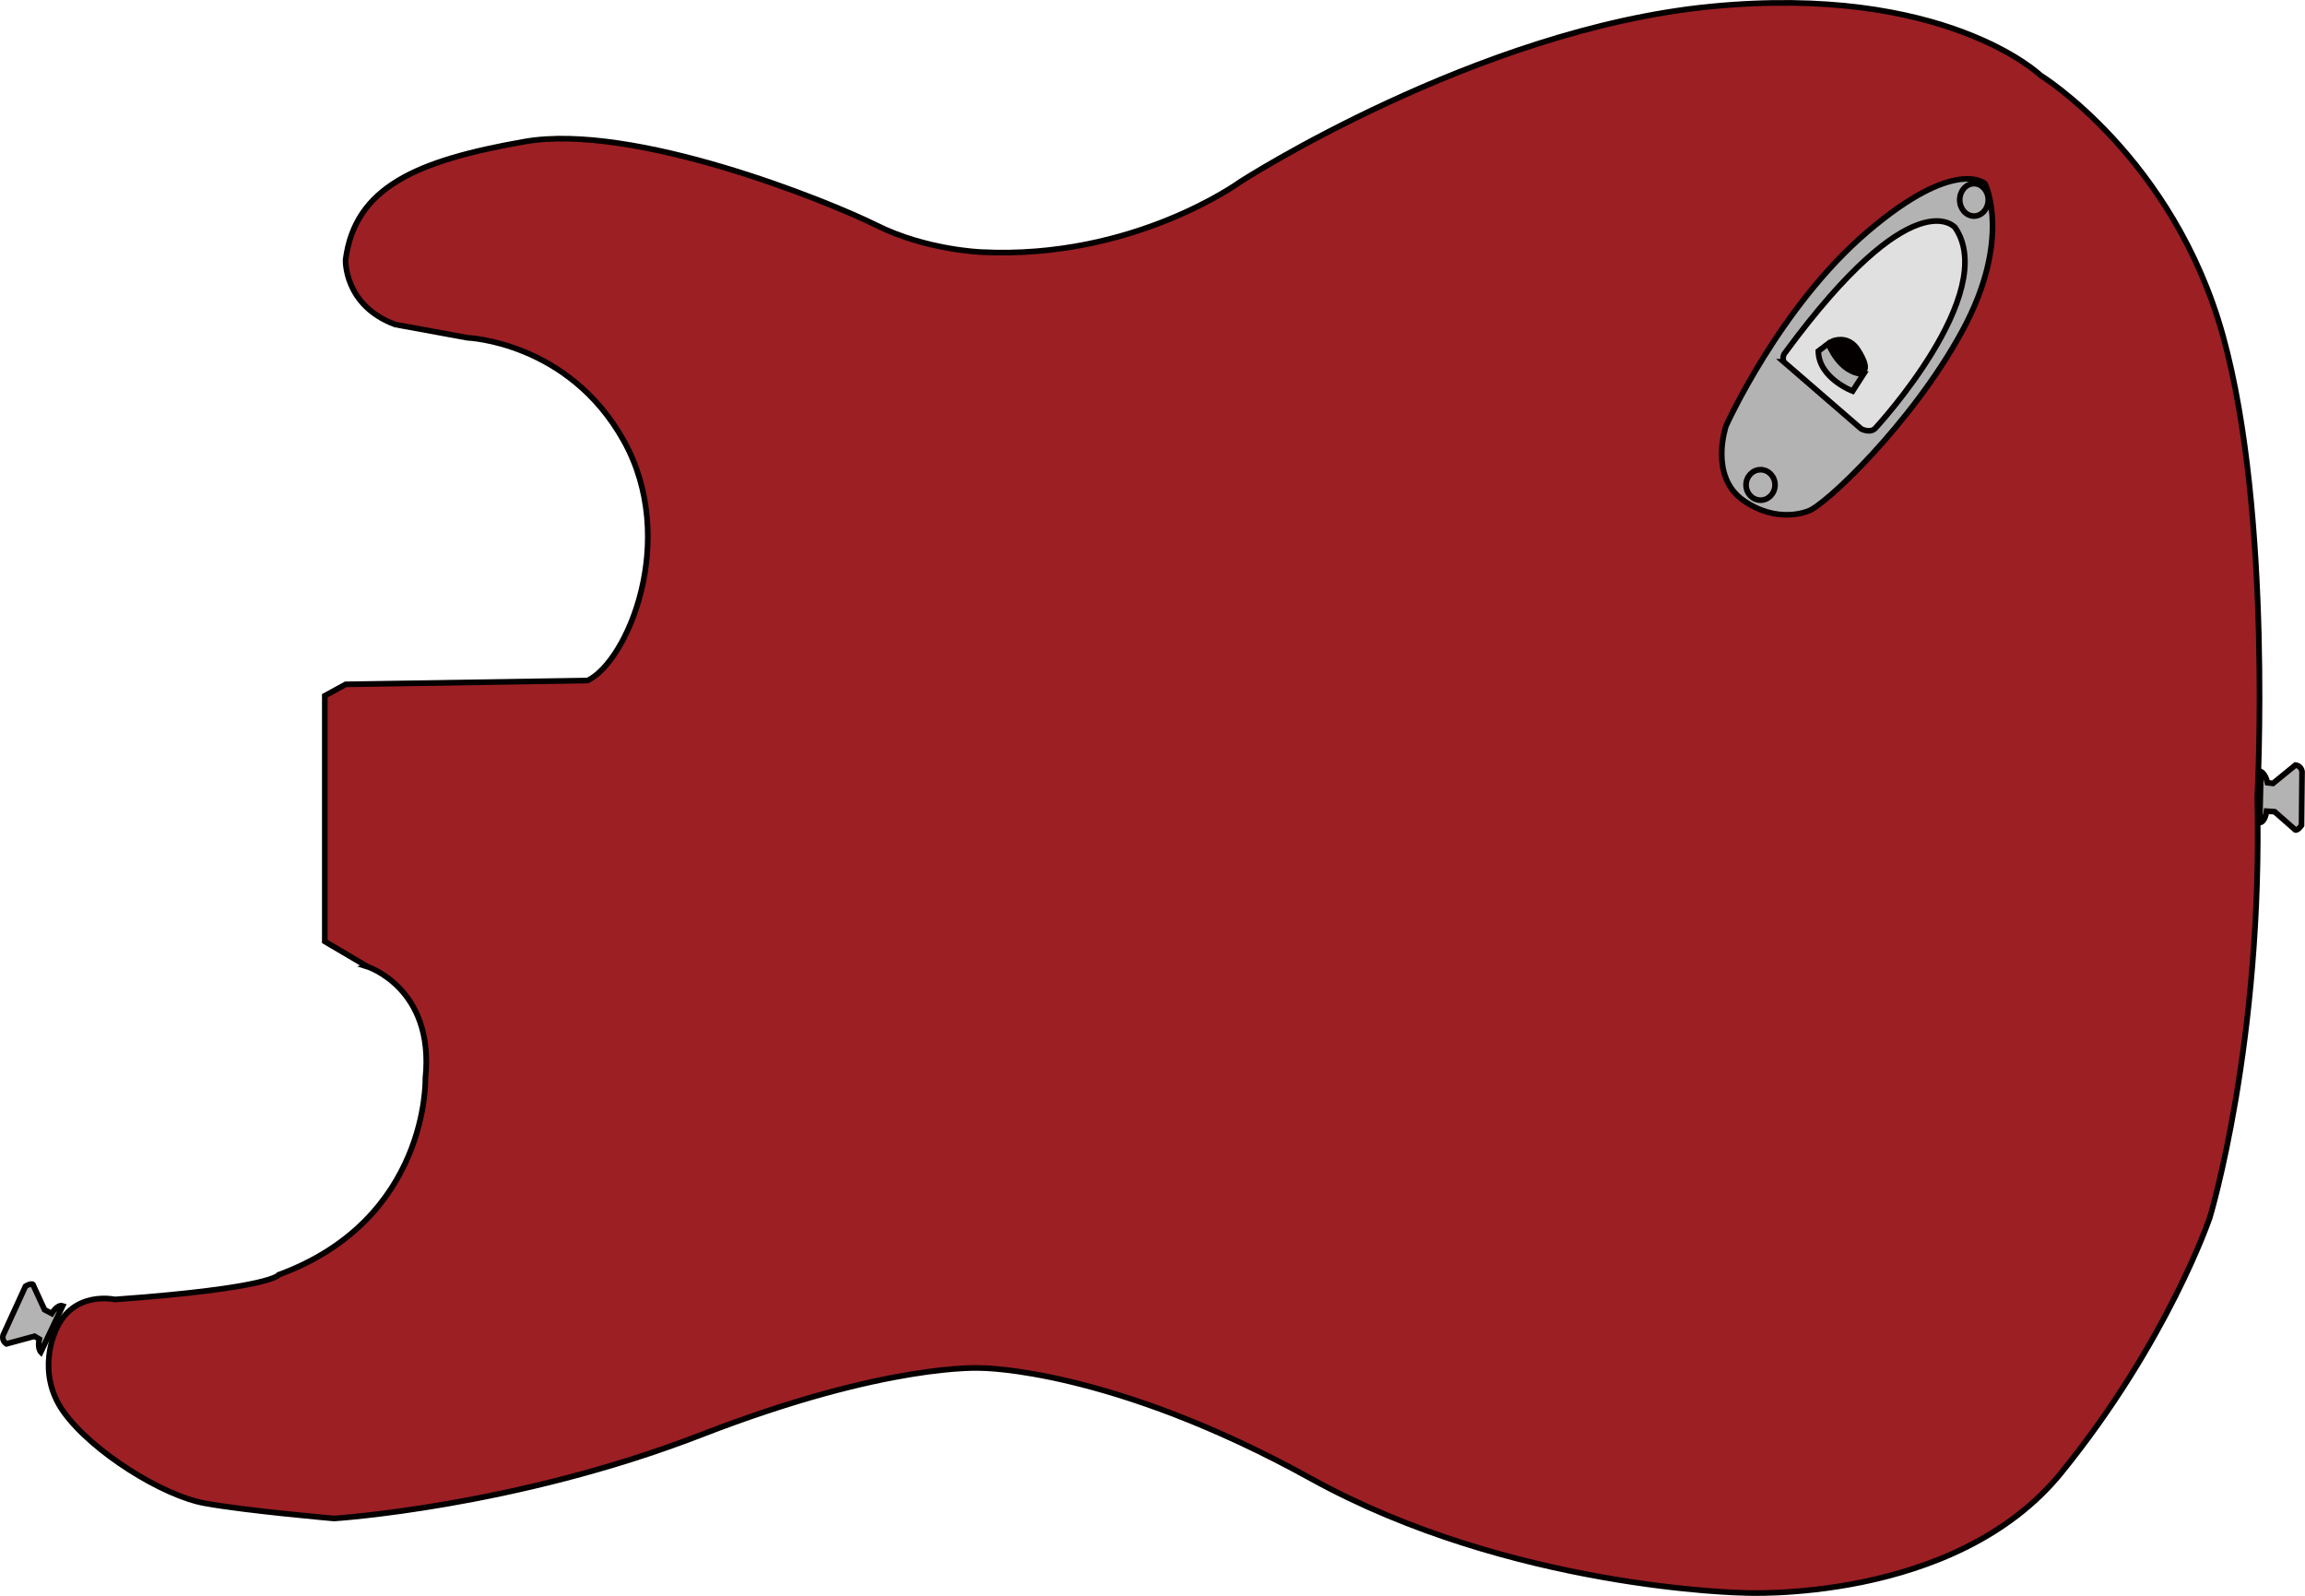
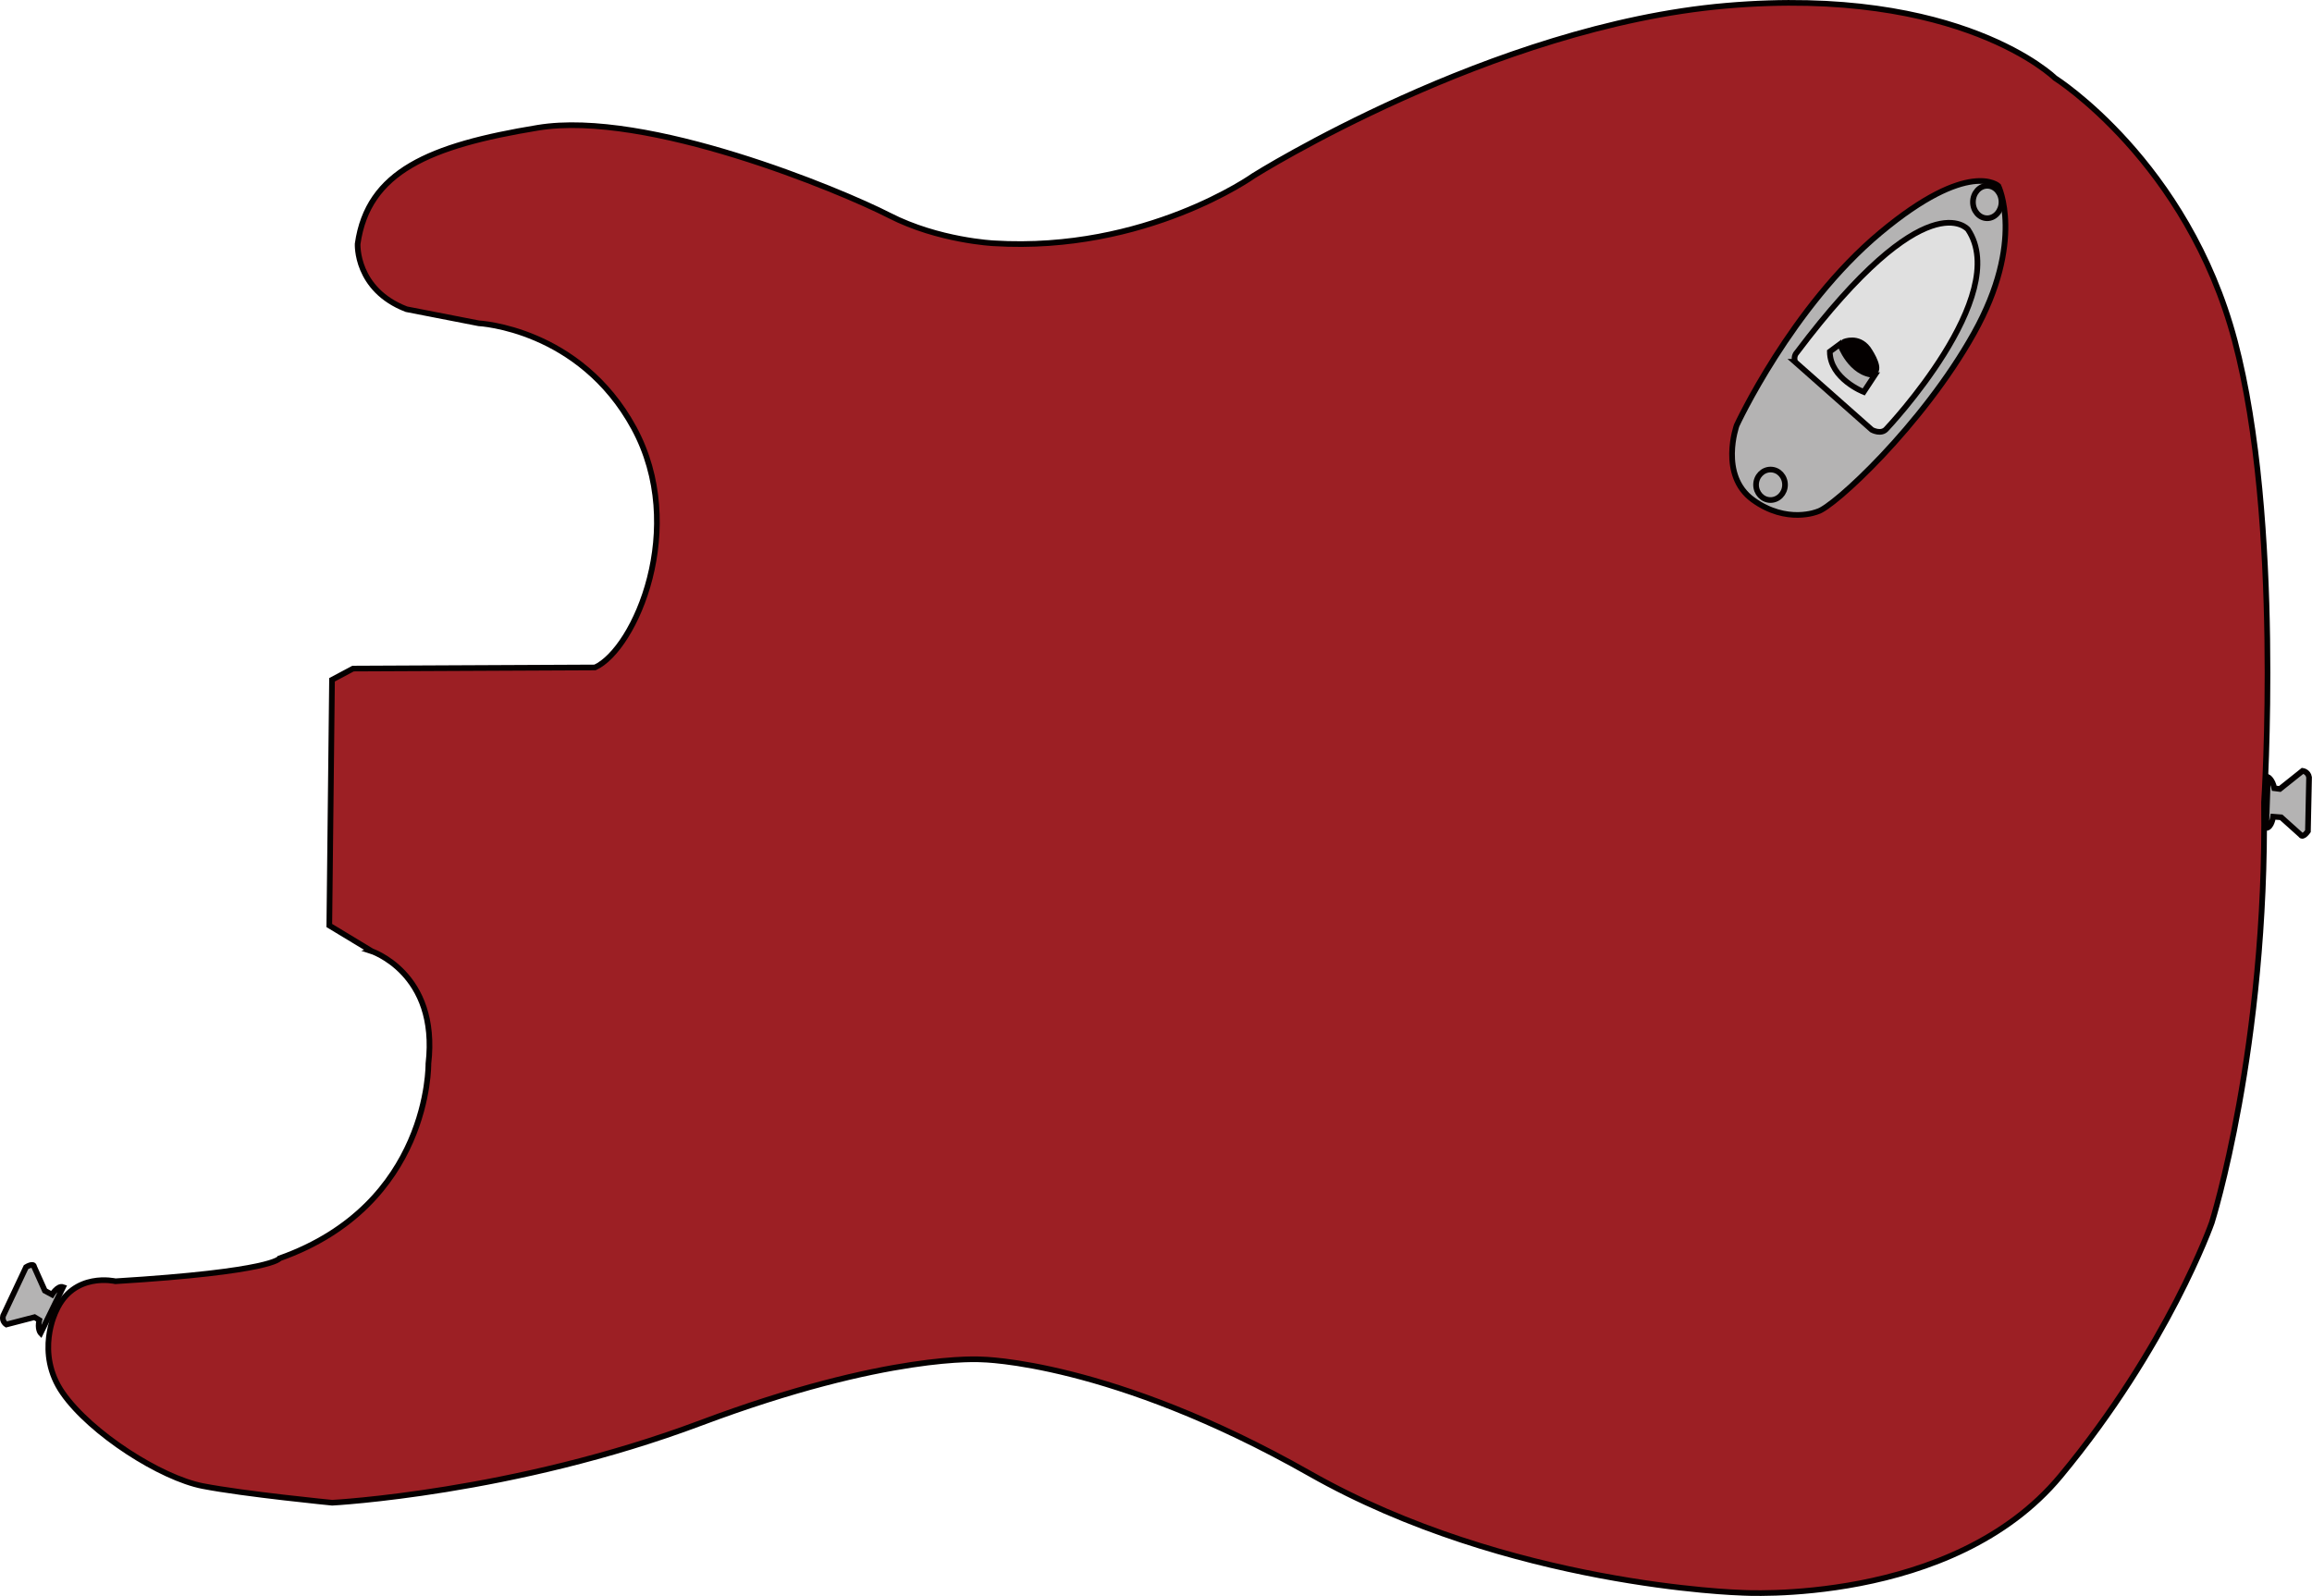
- <svg xmlns="http://www.w3.org/2000/svg" id="_레이어_2" data-name="레이어 2" viewBox="0 0 211.76 146.61">
-   <defs>
-     <style>
+ <svg xmlns="http://www.w3.org/2000/svg" id="_레이어_2" data-name="레이어 2" viewBox="-0.543 0.643 212.323 146.577">
+   <g data-levelled="0.63375" transform="rotate(0.63375 105.88 73.305)">
+     <defs>
+       <style>
      .cls-1 {
        fill: #9c1f24;
      }

      .cls-1, .cls-2, .cls-3, .cls-4 {
        stroke: #040000;
        stroke-width: .52px;
      }

      .cls-2 {
        fill: #b4b3b3;
      }

      .cls-3 {
        fill: #e0e0e0;
      }

      .cls-4 {
        fill: #040000;
      }
    </style>
-   </defs>
-   <g id="_레이어_1-2" data-name="레이어 1">
-     <g>
-       <path class="cls-1" d="M33.66,88.77s6.3,1.92,5.42,10.32c0,0,.35,12.95-13.47,18.02,0,0-.52,1.22-15.05,2.27,0,0-3.85-.87-5.42,2.8,0,0-1.92,3.85.7,7.52s9.1,7.7,12.95,8.4c3.85.7,11.9,1.4,11.9,1.4,0,0,16.62-1.05,33.76-7.7,17.14-6.65,25.72-6.12,25.72-6.12,0,0,11.9,0,30.26,10.15,18.37,10.15,39.71,10.5,39.71,10.5,0,0,19.42,1.05,29.22-11.02,9.8-12.07,13.65-23.44,13.65-23.44,0,0,4.9-16.09,4.37-38.66,0,0,1.4-25.89-3.15-42.34-4.55-16.44-16.79-23.97-16.79-23.97,0,0-8.75-8.4-30.27-6.3-21.52,2.1-43.21,16.09-43.21,16.09,0,0-9.8,7.17-23.79,6.47,0,0-5.07-.18-9.62-2.45-4.55-2.27-22.39-9.45-32.36-7.7s-15.57,4.2-16.44,10.85c0,0-.17,4.2,4.55,5.95l6.65,1.22s9.27.35,14.35,9.45c5.07,9.1.35,20.29-3.32,22.04l-22.22.35-1.92,1.05v22.57l3.85,2.27Z" />
-       <path class="cls-2" d="M3.74,124.2s-.31-.35-.13-1.18l-.44-.26-2.58.7s-.44-.26-.31-.79l2.06-4.5s.7-.44.74-.04l1.01,2.19.66.35s.52-.87,1.01-.7l-2.01,4.24Z" />
-       <path class="cls-2" d="M207.71,70.88s.42.2.6,1.03l.51.06,2.07-1.69s.51.06.6.59l-.05,4.95s-.46.68-.66.34l-1.81-1.59-.74-.05s-.12,1.01-.63,1.05l.11-4.69Z" />
-       <path class="cls-2" d="M166.09,46.96s-2.8,1.22-5.95-1.01c-3.15-2.23-1.57-6.82-1.57-6.82,0,0,4.9-10.93,12.99-17.84,8.09-6.91,10.8-4.42,10.8-4.42,0,0,2.54,5.03-2.1,13.56-4.64,8.53-12.73,16.14-14.17,16.53Z" />
-       <path class="cls-3" d="M163.86,33.23l7.13,6.17s.88.48,1.36-.13c0,0,11.41-12.33,7.26-18.37,0,0-3.8-4.55-15.61,11.5,0,0-.31.31-.13.83Z" />
-       <path class="cls-4" d="M169.28,33.53s-1.44-1.53-.92-2.19c0,0,1.27-.57,2.19.61,0,0,1.14,1.57.7,2.1,0,0-1.36.39-1.97-.52Z" />
-       <path class="cls-2" d="M171.21,34.36l-1.01,1.57s-3.11-1.18-3.15-3.67l.92-.7s1.01,2.76,3.24,2.8Z" />
-       <path class="cls-2" d="M161.74,43.15c.74,0,1.33.63,1.33,1.4s-.6,1.4-1.33,1.4-1.33-.63-1.33-1.4.6-1.4,1.33-1.4Z" />
-       <path class="cls-2" d="M181.35,16.87c.72,0,1.31.67,1.31,1.49s-.59,1.49-1.31,1.49-1.31-.67-1.31-1.49.59-1.49,1.31-1.49Z" />
+     </defs>
+     <g id="_레이어_1-2" data-name="레이어 1">
+       <g>
+         <path class="cls-1" d="M33.66,88.77s6.3,1.92,5.42,10.32c0,0,.35,12.95-13.47,18.02,0,0-.52,1.22-15.05,2.27,0,0-3.85-.87-5.42,2.8,0,0-1.92,3.85.7,7.52s9.1,7.7,12.95,8.4c3.85.7,11.9,1.4,11.9,1.4,0,0,16.62-1.05,33.76-7.7,17.14-6.65,25.72-6.12,25.72-6.12,0,0,11.9,0,30.26,10.15,18.37,10.15,39.71,10.5,39.71,10.5,0,0,19.42,1.05,29.22-11.02,9.8-12.07,13.65-23.44,13.65-23.44,0,0,4.9-16.09,4.37-38.66,0,0,1.4-25.89-3.15-42.34-4.55-16.44-16.79-23.97-16.79-23.97,0,0-8.75-8.4-30.27-6.3-21.52,2.1-43.21,16.09-43.21,16.09,0,0-9.8,7.17-23.79,6.47,0,0-5.07-.18-9.62-2.45-4.55-2.27-22.39-9.45-32.36-7.7s-15.57,4.2-16.44,10.85c0,0-.17,4.2,4.55,5.95l6.65,1.22s9.27.35,14.35,9.45c5.07,9.1.35,20.29-3.32,22.04l-22.22.35-1.92,1.05v22.57l3.85,2.27Z" />
+         <path class="cls-2" d="M3.74,124.2s-.31-.35-.13-1.18l-.44-.26-2.58.7s-.44-.26-.31-.79l2.06-4.5s.7-.44.74-.04l1.01,2.19.66.35s.52-.87,1.01-.7l-2.01,4.24Z" />
+         <path class="cls-2" d="M207.71,70.88s.42.2.6,1.03l.51.06,2.07-1.69s.51.06.6.59l-.05,4.95s-.46.68-.66.34l-1.81-1.59-.74-.05s-.12,1.01-.63,1.05l.11-4.69Z" />
+         <path class="cls-2" d="M166.09,46.96s-2.8,1.22-5.95-1.01c-3.15-2.23-1.57-6.82-1.57-6.82,0,0,4.9-10.93,12.99-17.84,8.09-6.91,10.8-4.42,10.8-4.42,0,0,2.54,5.03-2.1,13.56-4.64,8.53-12.73,16.14-14.17,16.53Z" />
+         <path class="cls-3" d="M163.86,33.23l7.13,6.17s.88.48,1.36-.13c0,0,11.41-12.33,7.26-18.37,0,0-3.8-4.55-15.61,11.5,0,0-.31.31-.13.83Z" />
+         <path class="cls-4" d="M169.28,33.53s-1.44-1.53-.92-2.19c0,0,1.27-.57,2.19.61,0,0,1.14,1.57.7,2.1,0,0-1.36.39-1.97-.52Z" />
+         <path class="cls-2" d="M171.21,34.36l-1.01,1.57s-3.11-1.18-3.15-3.67l.92-.7s1.01,2.76,3.24,2.8Z" />
+         <path class="cls-2" d="M161.74,43.15c.74,0,1.33.63,1.33,1.4s-.6,1.4-1.33,1.4-1.33-.63-1.33-1.4.6-1.4,1.33-1.4Z" />
+         <path class="cls-2" d="M181.35,16.87c.72,0,1.31.67,1.31,1.49s-.59,1.49-1.31,1.49-1.31-.67-1.31-1.49.59-1.49,1.31-1.49Z" />
+       </g>
    </g>
  </g>
</svg>
